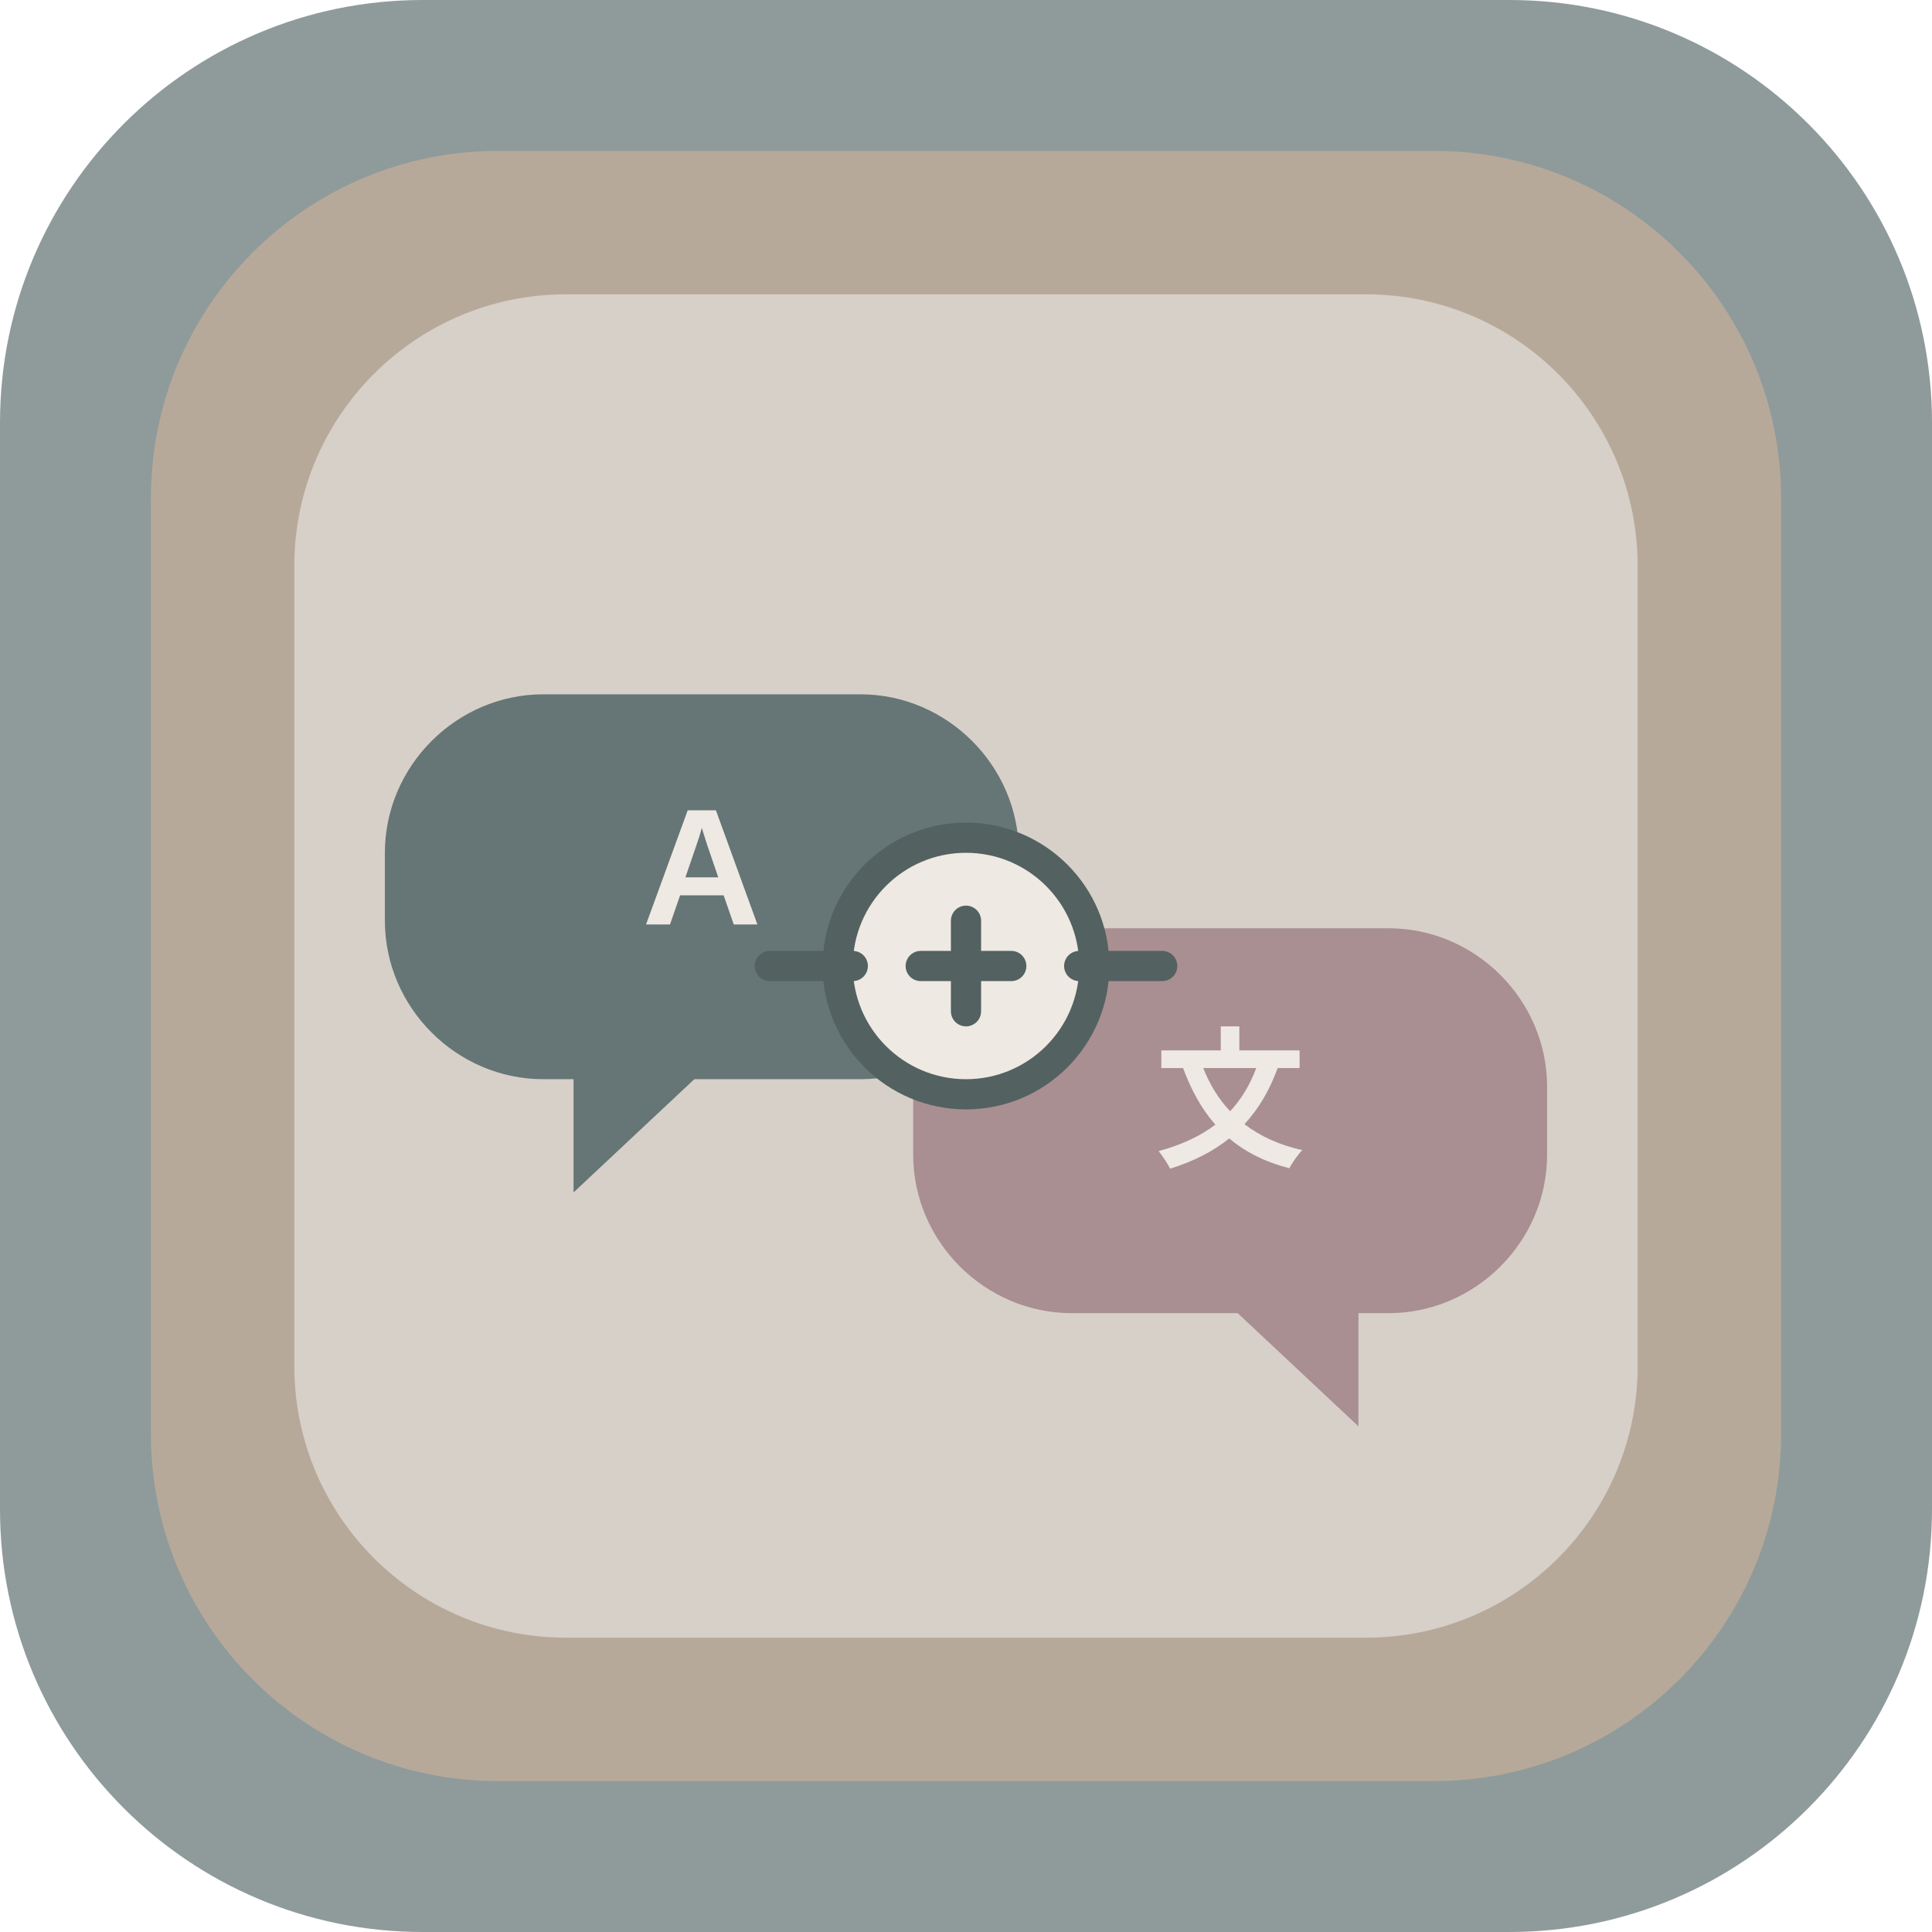
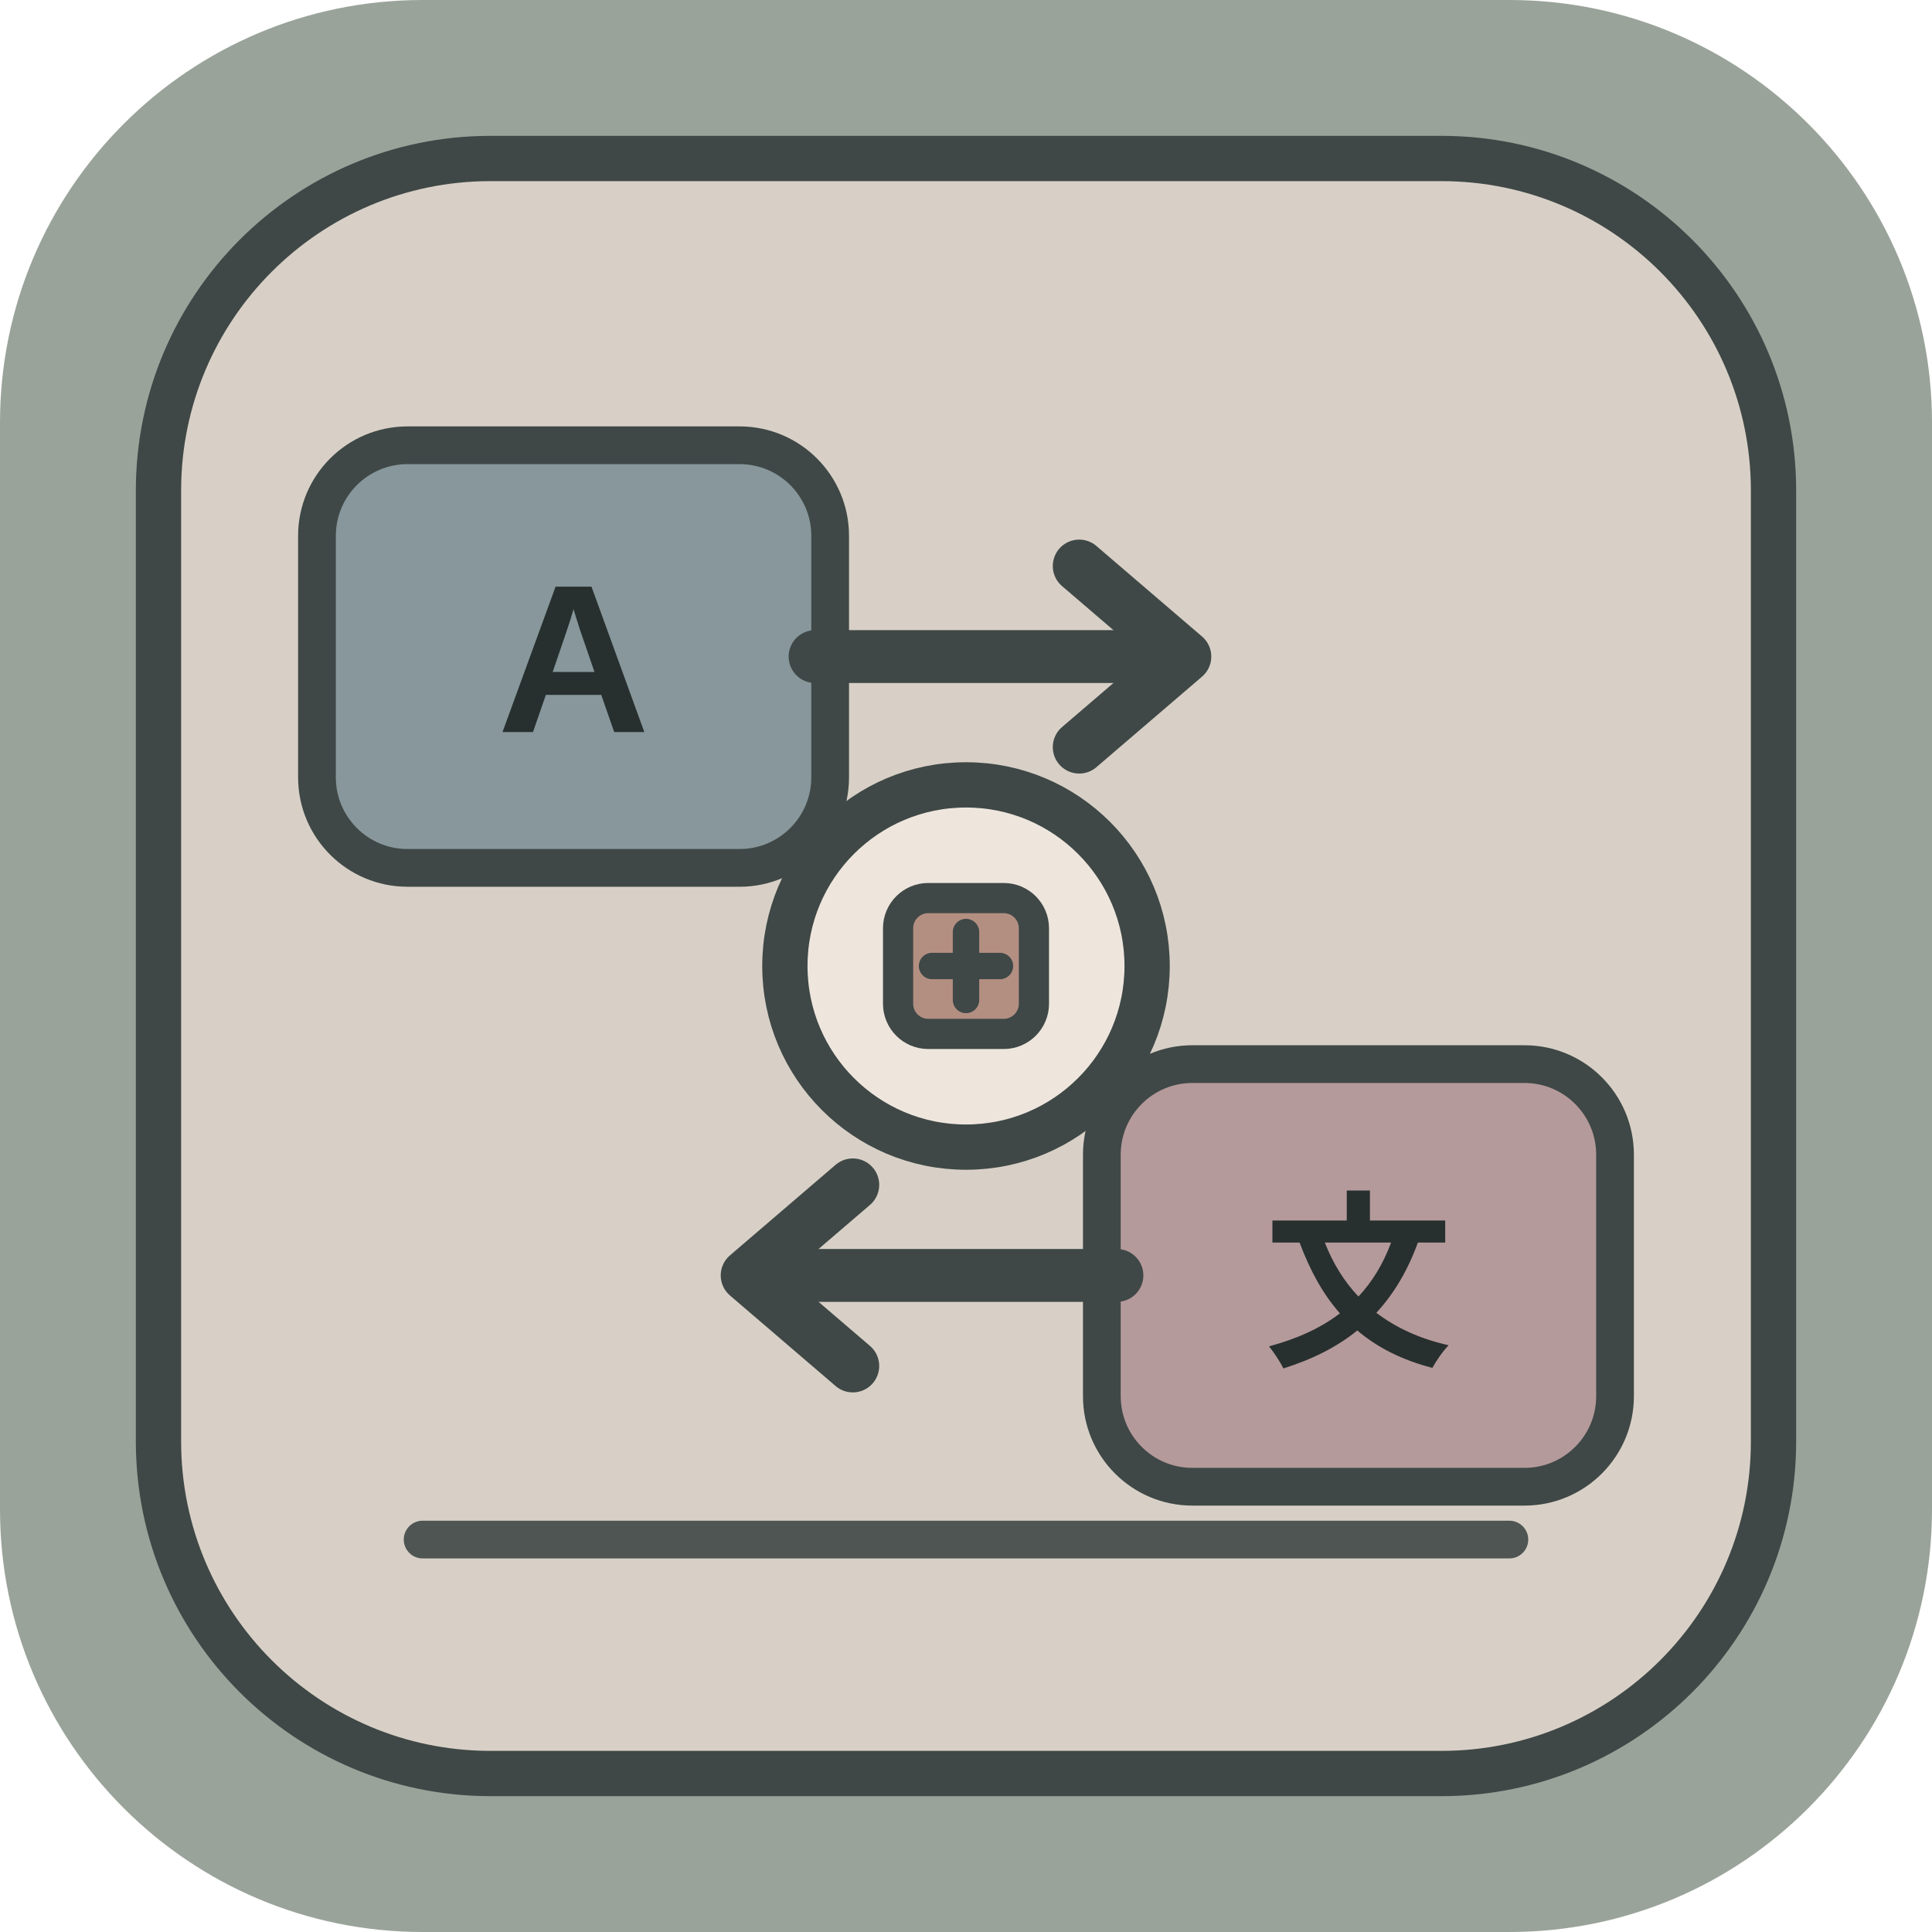
<svg xmlns="http://www.w3.org/2000/svg" viewBox="0 0 512 512" role="img" aria-labelledby="title desc">
-   <rect width="512" height="512" rx="112" fill="#8f9b9b" />
-   <rect x="40" y="40" width="432" height="432" rx="92" fill="#b7a99a" />
-   <rect x="78" y="78" width="356" height="356" rx="72" fill="#d7d0c8" />
-   <path d="M144 184h84c23 0 42 19 42 42v18c0 23-19 42-42 42h-44l-32 30v-30h-8c-23 0-42-19-42-42v-18c0-23 19-42 42-42Z" fill="#667575" />
-   <path d="M284 246h84c23 0 42 19 42 42v18c0 23-19 42-42 42h-8v30l-32-30h-44c-23 0-42-19-42-42v-18c0-23 19-42 42-42Z" fill="#a98f91" />
-   <text x="186" y="245" text-anchor="middle" font-family="Segoe UI,Arial,sans-serif" font-size="44" font-weight="700" fill="#eee9e2">A</text>
-   <text x="326" y="306" text-anchor="middle" font-family="Segoe UI,Arial,sans-serif" font-size="40" font-weight="700" fill="#eee9e2">文</text>
-   <circle cx="256" cy="256" r="34" fill="#eee9e2" stroke="#536161" stroke-width="8" />
-   <path d="M244 256h24M256 244v24" stroke="#536161" stroke-width="8" stroke-linecap="round" />
-   <path d="M226 256h-22M308 256h-22" stroke="#536161" stroke-width="8" stroke-linecap="round" />
+   <rect width="512" height="512" rx="112" fill="#9AA39A" />
+   <rect x="42" y="42" width="428" height="428" rx="88" fill="#D8D0C6" stroke="#3F4847" stroke-width="12" />
+   <g transform="translate(84 118)">
+     <rect width="136" height="112" rx="24" fill="#87979B" stroke="#3F4847" stroke-width="10" />
+     <text x="68" y="76" text-anchor="middle" font-family="Segoe UI, Arial, sans-serif" font-size="56" font-weight="800" fill="#27302F">A</text>
+   </g>
+   <g transform="translate(292 282)">
+     <rect width="136" height="112" rx="24" fill="#B59A9B" stroke="#3F4847" stroke-width="10" />
+     <text x="68" y="76" text-anchor="middle" font-family="Segoe UI, Arial, sans-serif" font-size="50" font-weight="800" fill="#27302F">文</text>
+   </g>
+   <path d="M216 174H304" fill="none" stroke="#3F4847" stroke-width="14" stroke-linecap="round" />
+   <path d="M286 150L314 174L286 198" fill="none" stroke="#3F4847" stroke-width="14" stroke-linecap="round" stroke-linejoin="round" />
+   <path d="M296 338H208" fill="none" stroke="#3F4847" stroke-width="14" stroke-linecap="round" />
+   <path d="M226 314L198 338L226 362" fill="none" stroke="#3F4847" stroke-width="14" stroke-linecap="round" stroke-linejoin="round" />
+   <circle cx="256" cy="256" r="48" fill="#EEE6DD" stroke="#3F4847" stroke-width="12" />
+   <rect x="238" y="238" width="36" height="36" rx="8" fill="#B38F82" stroke="#3F4847" stroke-width="8" />
+   <path d="M247 256H265M256 247V265" stroke="#3F4847" stroke-width="7" stroke-linecap="round" />
+   <path d="M112 408H400" stroke="#3F4847" stroke-width="10" stroke-linecap="round" opacity="0.9" />
</svg>
